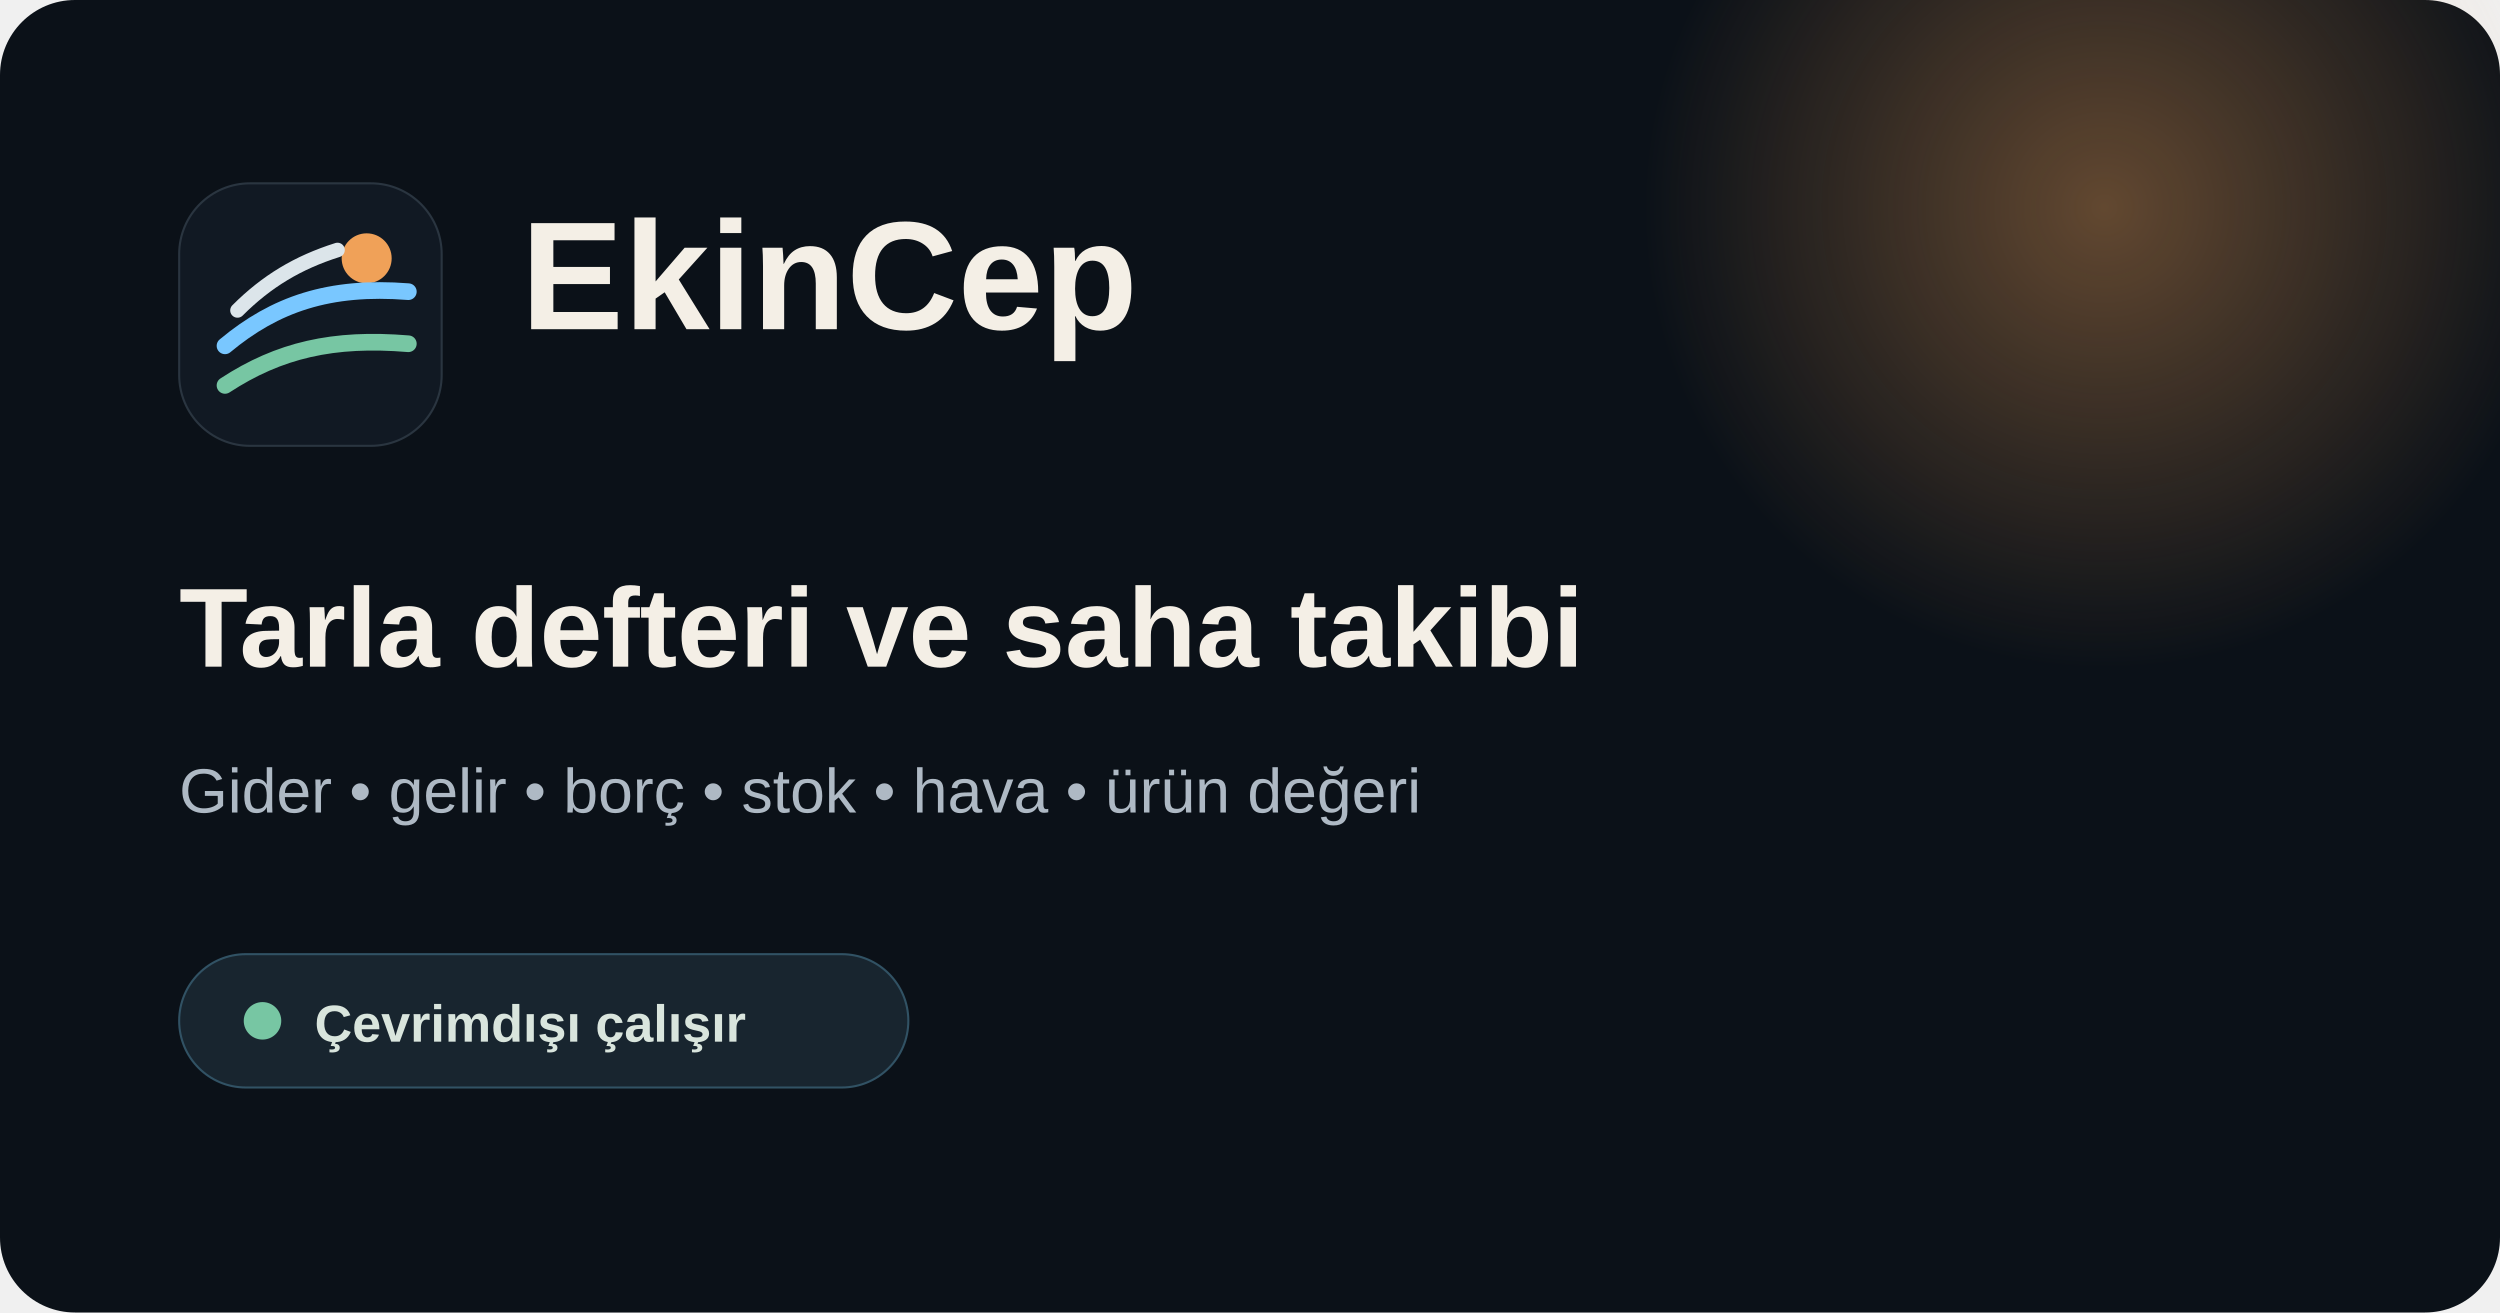
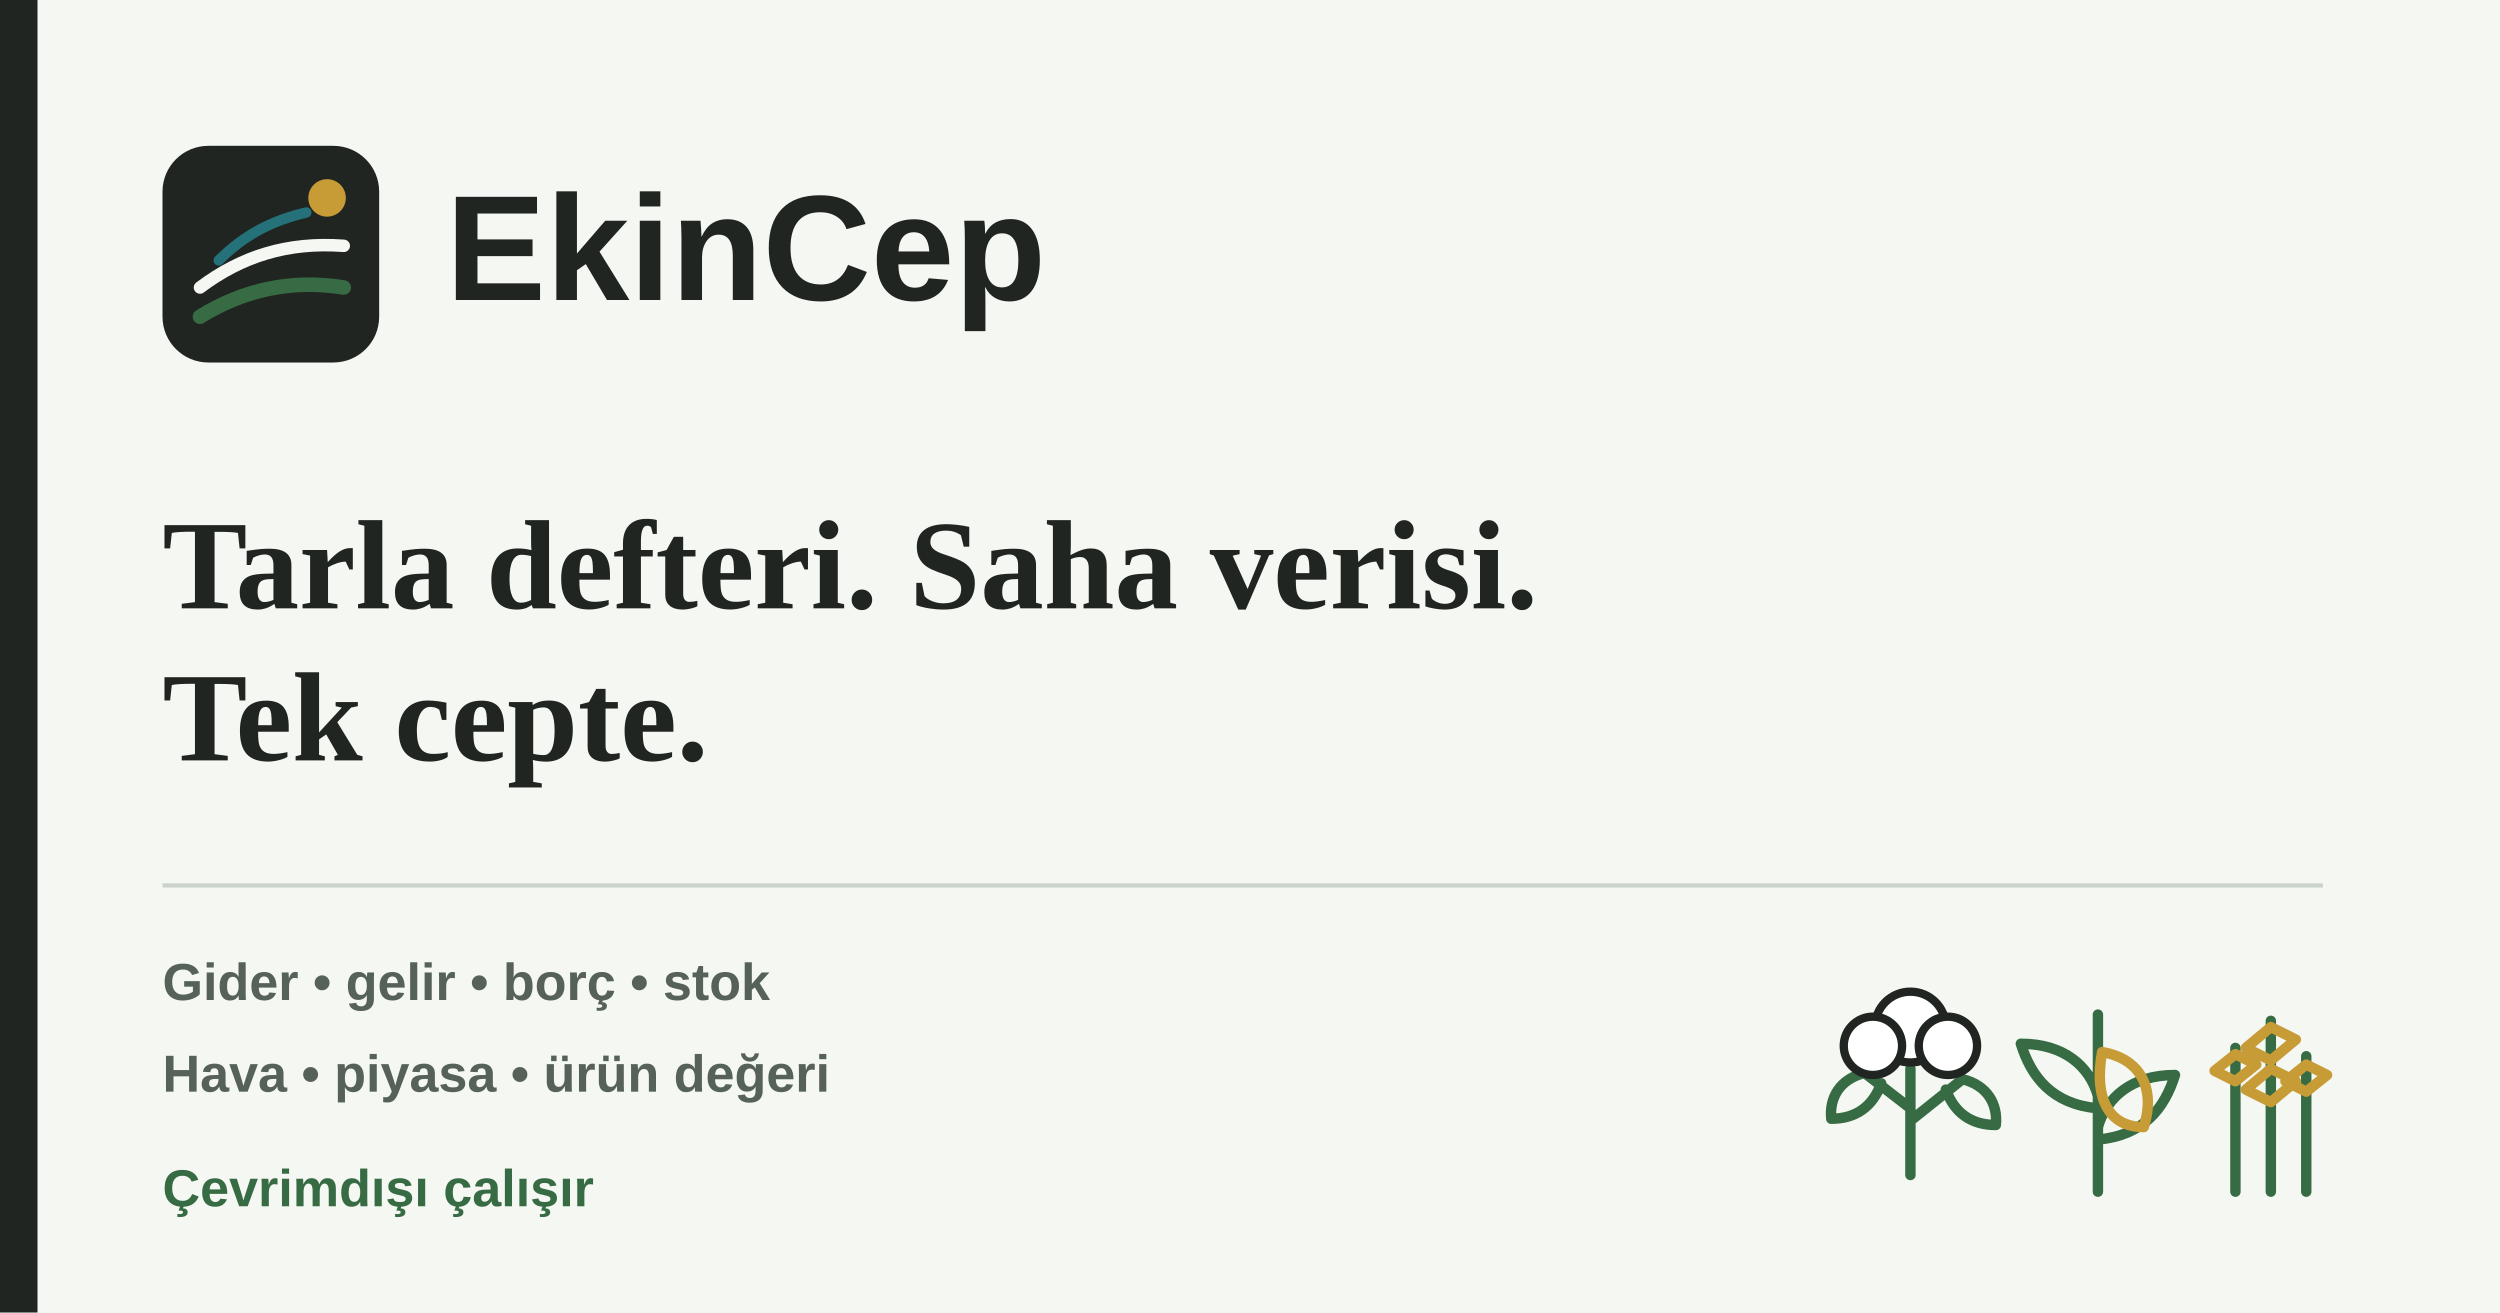
<svg xmlns="http://www.w3.org/2000/svg" width="1200" height="630" viewBox="0 0 1200 630">
-   <defs>
-     <linearGradient id="bg" x1="0" y1="0" x2="1200" y2="630">
-       <stop stop-color="#0b1118" />
-       <stop offset="1" stop-color="#17202a" />
-     </linearGradient>
-     <radialGradient id="sun">
-       <stop stop-color="#f0a158" stop-opacity=".38" />
-       <stop offset="1" stop-color="#f0a158" stop-opacity="0" />
-     </radialGradient>
-   </defs>
-   <rect width="1200" height="630" rx="36" fill="url(#bg)" />
-   <circle cx="1010" cy="100" r="220" fill="url(#sun)" />
-   <g transform="translate(86 88)">
-     <rect width="126" height="126" rx="34" fill="#111923" stroke="#2a3540" />
-     <circle cx="90" cy="36" r="12" fill="#f0a158" />
-     <path d="M22 78c24-20 50-29 88-26" stroke="#79c7ff" stroke-width="8" stroke-linecap="round" fill="none" />
-     <path d="M22 97c26-17 52-23 88-20" stroke="#77c6a3" stroke-width="8" stroke-linecap="round" fill="none" />
-     <path d="M28 61c14-14 29-23 48-29" stroke="#dce5ea" stroke-width="7" stroke-linecap="round" fill="none" />
+   <rect width="1200" height="630" fill="#F5F7F2" />
+   <rect width="18" height="630" fill="#202521" />
+   <g transform="translate(78 70)">
+     <rect width="104" height="104" rx="22" fill="#202521" />
+     <path d="M18 68c20-15 42-22 69-20" stroke="#F5F7F2" stroke-width="6" stroke-linecap="round" fill="none" />
+     <path d="M18 82c21-13 44-18 69-14" stroke="#376B43" stroke-width="7" stroke-linecap="round" fill="none" />
+     <path d="M27 55c12-12 25-19 42-23" stroke="#24717A" stroke-width="5" stroke-linecap="round" fill="none" />
+     <circle cx="79" cy="25" r="9" fill="#C79B35" />
  </g>
-   <text x="250" y="158" font-family="system-ui,-apple-system,Segoe UI,Arial" font-weight="800" font-size="74" fill="#f4efe6">EkinCep</text>
-   <text x="86" y="320" font-family="system-ui,-apple-system,Segoe UI,Arial" font-weight="800" font-size="54" fill="#f4efe6">Tarla defteri ve saha takibi</text>
-   <text x="86" y="390" font-family="system-ui,-apple-system,Segoe UI,Arial" font-size="30" fill="#aeb9c4">Gider • gelir • borç • stok • hava • ürün değeri</text>
-   <rect x="86" y="458" width="350" height="64" rx="32" fill="#18252f" stroke="#315264" />
-   <circle cx="126" cy="490" r="9" fill="#77c6a3" />
-   <text x="151" y="500" font-family="system-ui,-apple-system,Segoe UI,Arial" font-weight="700" font-size="25" fill="#d9e5dd">Çevrimdışı çalışır</text>
+   <text x="214" y="144" font-family="Segoe UI,Arial,sans-serif" font-weight="800" font-size="72" fill="#202521">EkinCep</text>
+   <text x="78" y="292" font-family="Georgia,Times New Roman,serif" font-weight="700" font-size="61" fill="#202521">Tarla defteri. Saha verisi.</text>
+   <text x="78" y="365" font-family="Georgia,Times New Roman,serif" font-weight="700" font-size="61" fill="#202521">Tek cepte.</text>
+   <line x1="78" y1="425" x2="1115" y2="425" stroke="#CBD2CC" stroke-width="2" />
+   <g font-family="Segoe UI,Arial,sans-serif" font-size="25" font-weight="650" fill="#56615A">
+     <text x="78" y="480">Gider • gelir • borç • stok</text>
+     <text x="78" y="524">Hava • piyasa • ürün değeri</text>
+     <text x="78" y="579" fill="#376B43" font-weight="750">Çevrimdışı çalışır</text>
+   </g>
+   <g transform="translate(875 468)" fill="none" stroke-linecap="round" stroke-linejoin="round">
+     <path d="M42 96V45M42 64l-22-17M42 70l25-20M20 47c-12 3-17 12-16 22 12 0 20-6 24-17M67 50c12 3 17 12 16 22-12 0-20-6-24-17" stroke="#376B43" stroke-width="5" />
+     <circle cx="42" cy="25" r="17" fill="#FFFFFF" stroke="#202521" stroke-width="4" />
+     <circle cx="24" cy="34" r="14" fill="#FFFFFF" stroke="#202521" stroke-width="4" />
+     <circle cx="60" cy="34" r="14" fill="#FFFFFF" stroke="#202521" stroke-width="4" />
+     <path d="M132 104V19M132 64c-22-2-32-15-37-31 21 0 33 11 37 25M132 79c22-2 32-15 37-31-21 0-33 11-37 25" stroke="#376B43" stroke-width="5" />
+     <path d="M134 37c18 3 26 17 20 36-17 0-24-14-20-36Z" stroke="#C79B35" stroke-width="5" />
+     <path d="M215 104V22M198 104V35M232 104V39" stroke="#376B43" stroke-width="5" />
+     <path d="M215 25l-12 10 12 6 12-10-12-6Zm0 20-12 10 12 6 12-10-12-6Zm-17-7-10 8 10 5 10-8-10-5Zm34 5-10 8 10 5 10-8-10-5" stroke="#C79B35" stroke-width="5" />
+   </g>
</svg>
